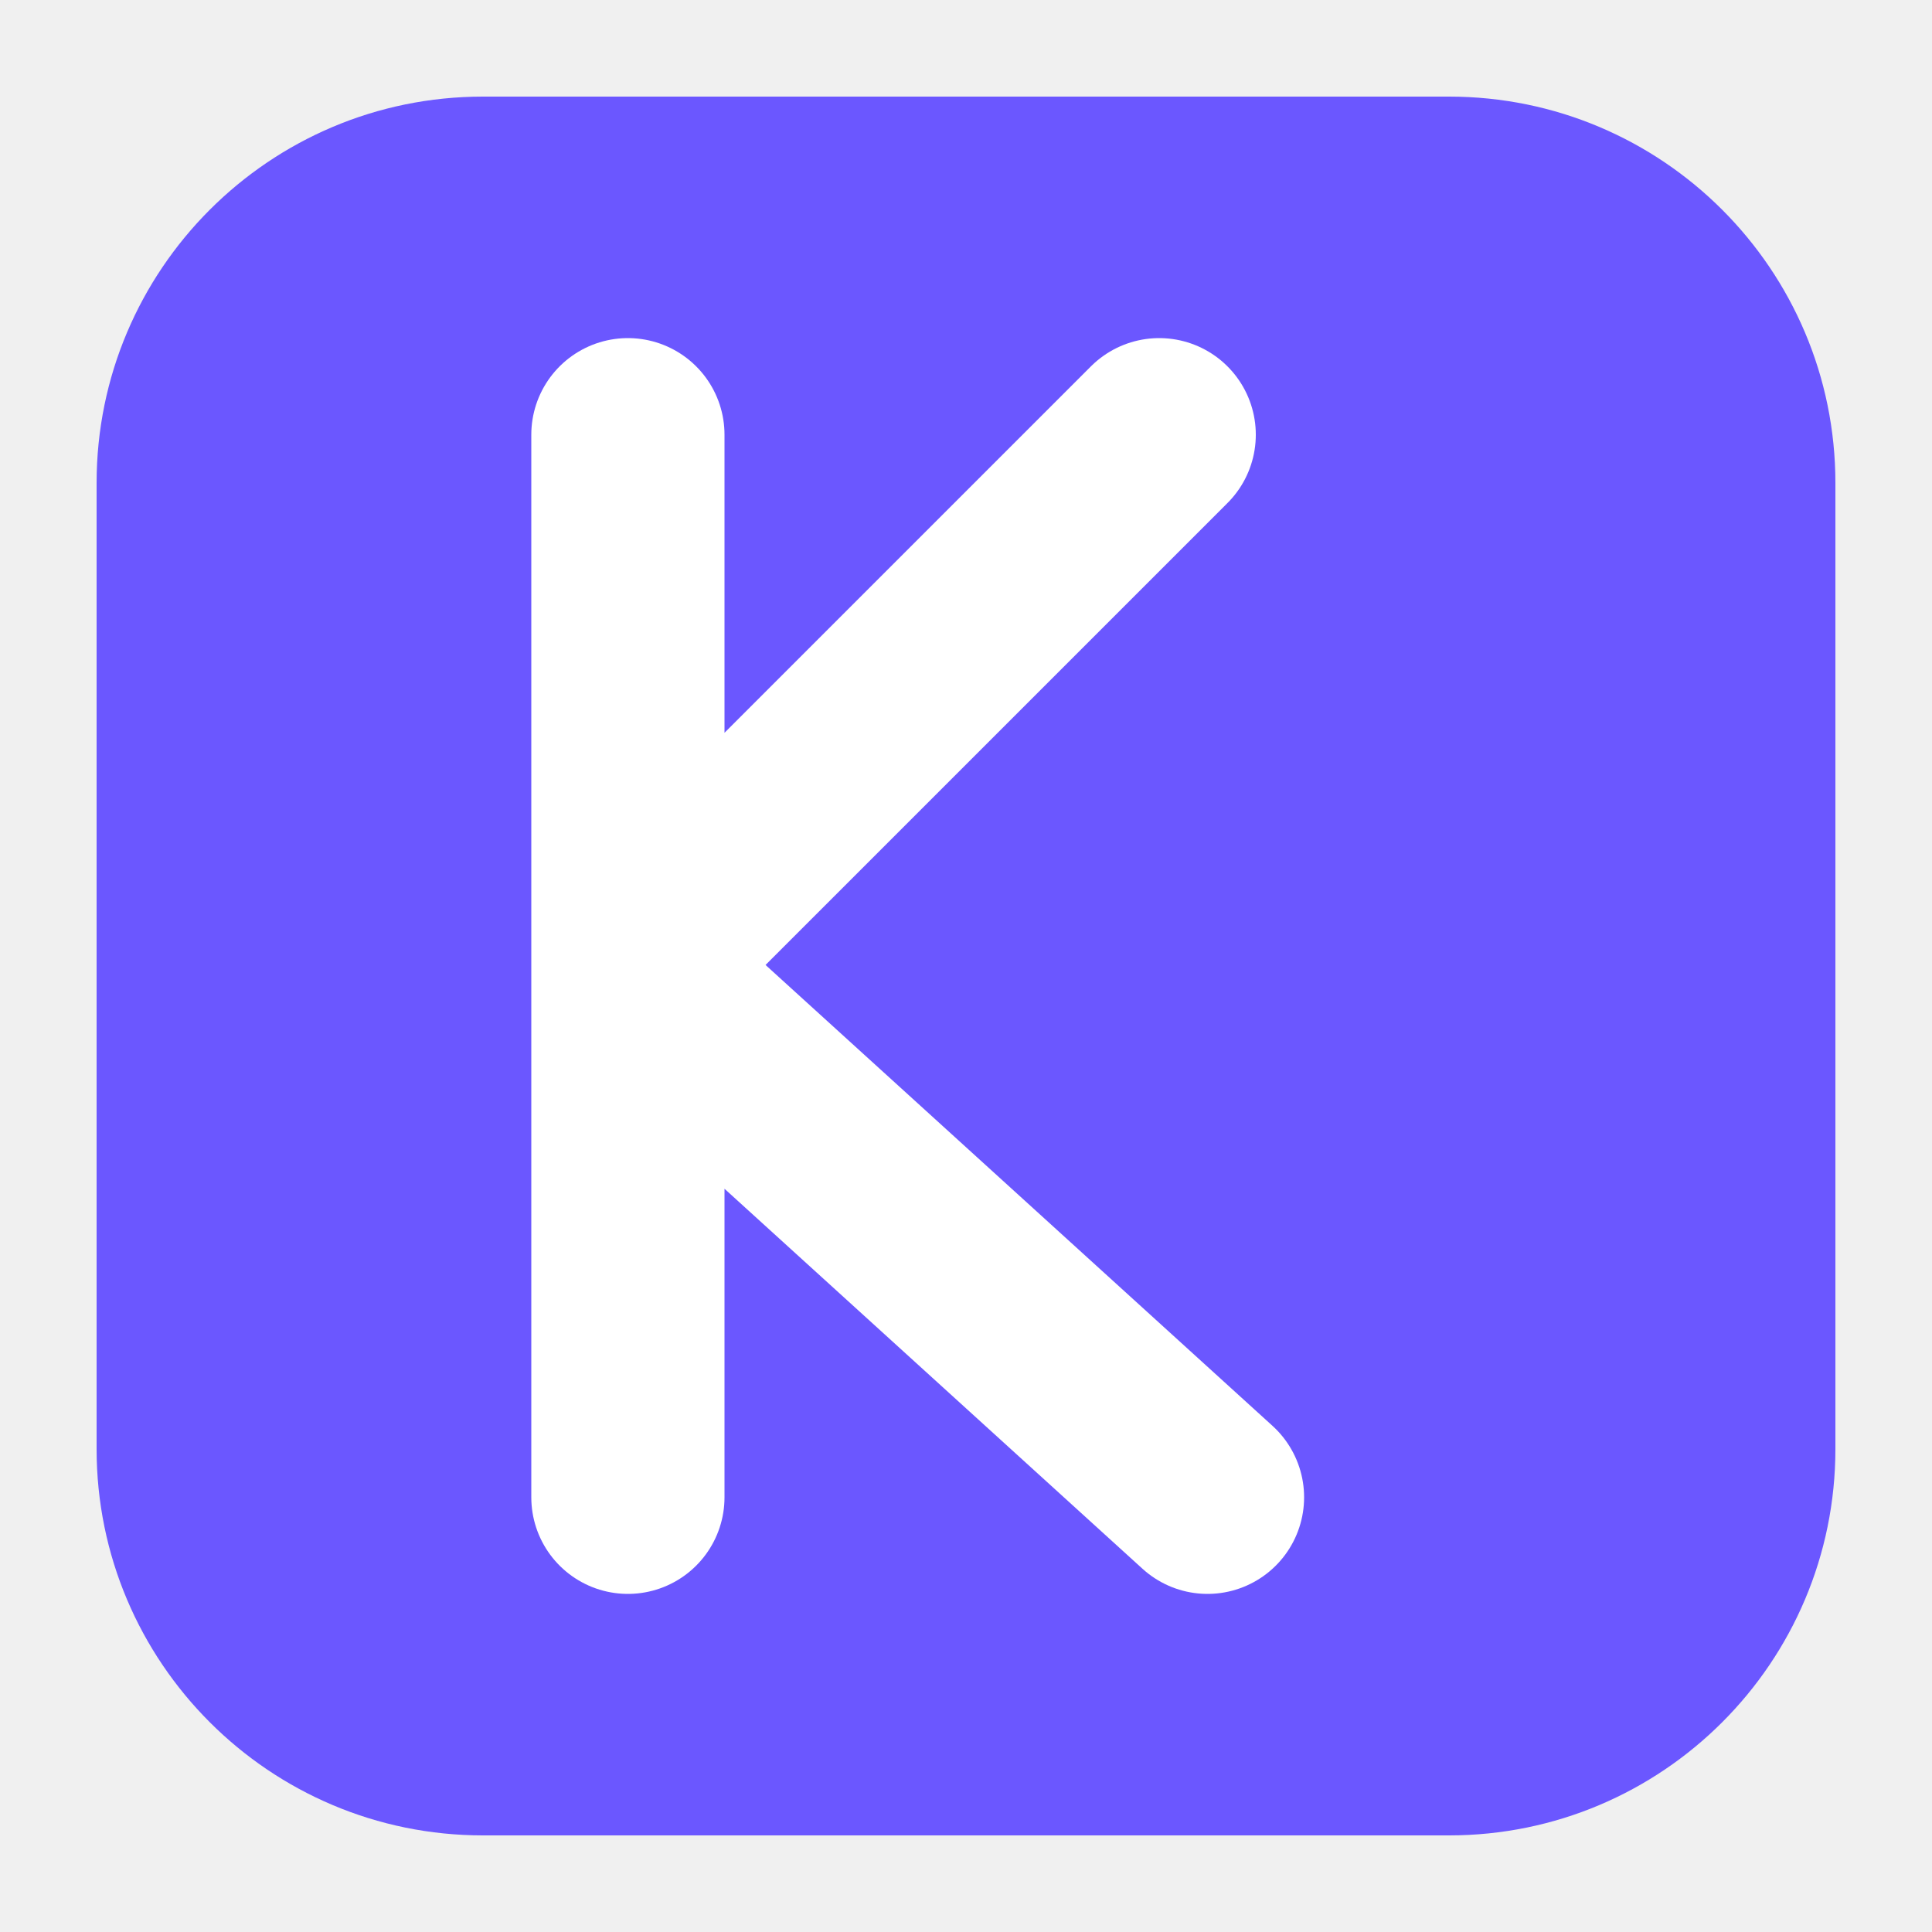
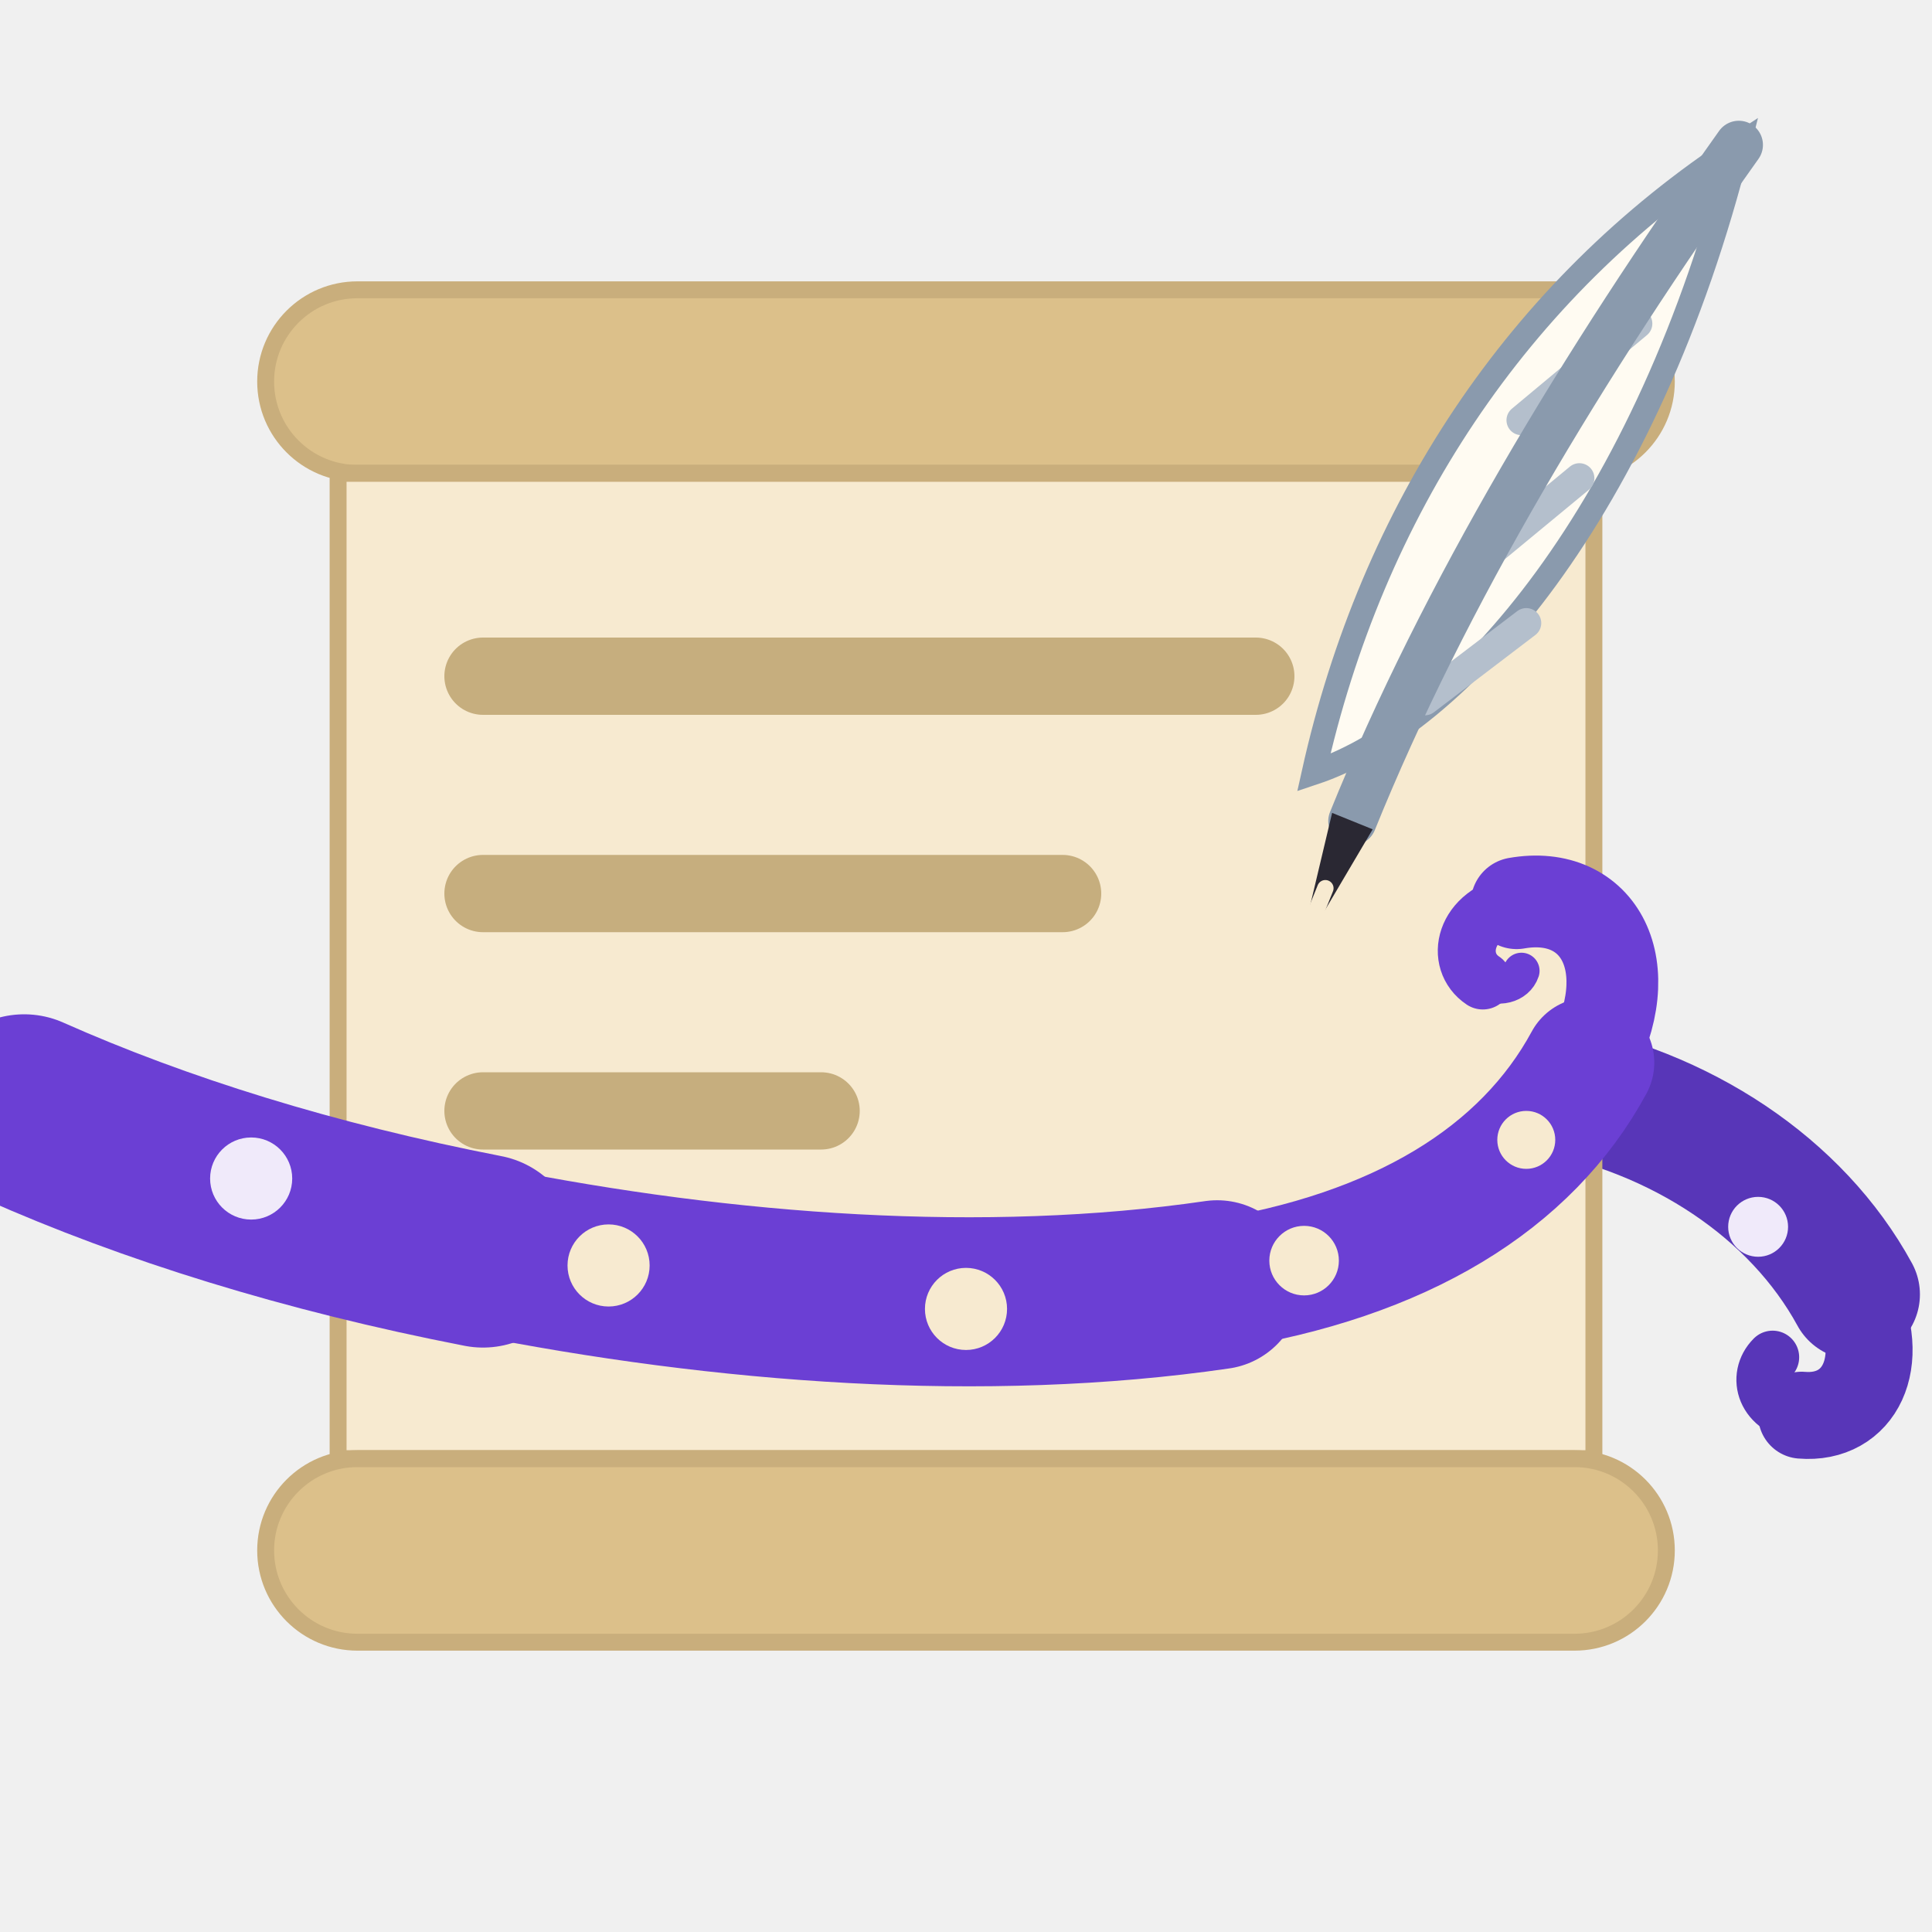
<svg xmlns="http://www.w3.org/2000/svg" width="40" height="40" viewBox="0 0 40 40">
-   <rect x="2" y="2" width="36" height="36" rx="8" fill="#6B57FF" />
-   <path d="M13 9v22M13 20l11-11M14 21l11 10" stroke="#FFFFFF" stroke-width="4" stroke-linecap="round" fill="none" />
+   <g fill="none" stroke="#5836B8" stroke-linecap="round">
+     <path d="M32 22.5C34.8 23 37.2 24.6 38.4 26.8" stroke-width="2.7" />
+     <path d="M38.4 26.8C39.1 28.2 38.5 29.4 37.3 29.3" stroke-width="1.8" />
+     <path d="M37.3 29.3C36.5 29.2 36.3 28.5 36.7 28.1" stroke-width="1.1" />
+   </g>
+   <rect x="5.5" y="6" width="29" height="3.8" rx="1.9" fill="#DCC08A" stroke="#C9AE7C" stroke-width=".35" />
+   <rect x="7" y="9.8" width="26" height="20.4" fill="#F7EAD0" stroke="#C9AE7C" stroke-width=".35" />
+   <rect x="5.5" y="30.2" width="29" height="3.8" rx="1.9" fill="#DCC08A" stroke="#C9AE7C" stroke-width=".35" />
+   <path d="M10 14h16M10 18.5h12M10 23h7" stroke="#C6AE7E" stroke-width="1.6" stroke-linecap="round" />
+   <g fill="none" stroke="#6B3FD4" stroke-linecap="round">
+     <path d="M0.5 23C3.2 24.2 6.4 25.2 10 25.9" stroke-width="4" />
+     <path d="M10 25.9C15 26.9 20.4 27.3 25.2 26.6" stroke-width="3.5" />
+     <path d="M25.2 26.6C29 26 31.6 24.4 32.9 22" stroke-width="2.7" />
+     <path d="M32.9 22C34 20 33.1 18.4 31.4 18.7" stroke-width="1.9" />
+     <path d="M31.4 18.7C30.3 18.9 30.1 19.9 30.7 20.3" stroke-width="1.2" />
+     <path d="M30.7 20.3C31 20.5 31.4 20.4 31.5 20.1" stroke-width="0.75" />
+   </g>
+   <circle cx="5.2" cy="24.4" r=".85" fill="#F0EAFA" />
+   <circle cx="12.6" cy="26.2" r=".85" fill="#F7EAD0" />
+   <circle cx="20" cy="27.1" r=".85" fill="#F7EAD0" />
+   <circle cx="27" cy="26.1" r=".72" fill="#F7EAD0" />
+   <circle cx="31.6" cy="23.6" r=".6" fill="#F7EAD0" />
+   <circle cx="36.4" cy="25.4" r=".62" fill="#F0EAFA" />
+   <path d="M36 3C31.4 6 28.4 10.6 27.2 16C30.2 15 34.1 10.6 36 3Z" fill="#FFFBF2" stroke="#8A9AAD" stroke-width=".5" />
+   <path d="M33.9 6.7L31.5 8.7M32.7 9.9L30.4 11.8M31.6 12.9L29.5 14.5" stroke="#B4BFCC" stroke-width=".62" stroke-linecap="round" />
+   <path d="M36 3C32.8 7.5 29.9 12.3 28 17" stroke="#8A9AAD" stroke-width="1" fill="none" stroke-linecap="round" />
+   <path d="M28.42 17.17L27.58 16.83L26.88 19.78Z" fill="#2A2833" />
+   <path d="M26.88 19.78L27.44 18.39" stroke="#F7EAD0" stroke-width=".34" stroke-linecap="round" />
</svg>
